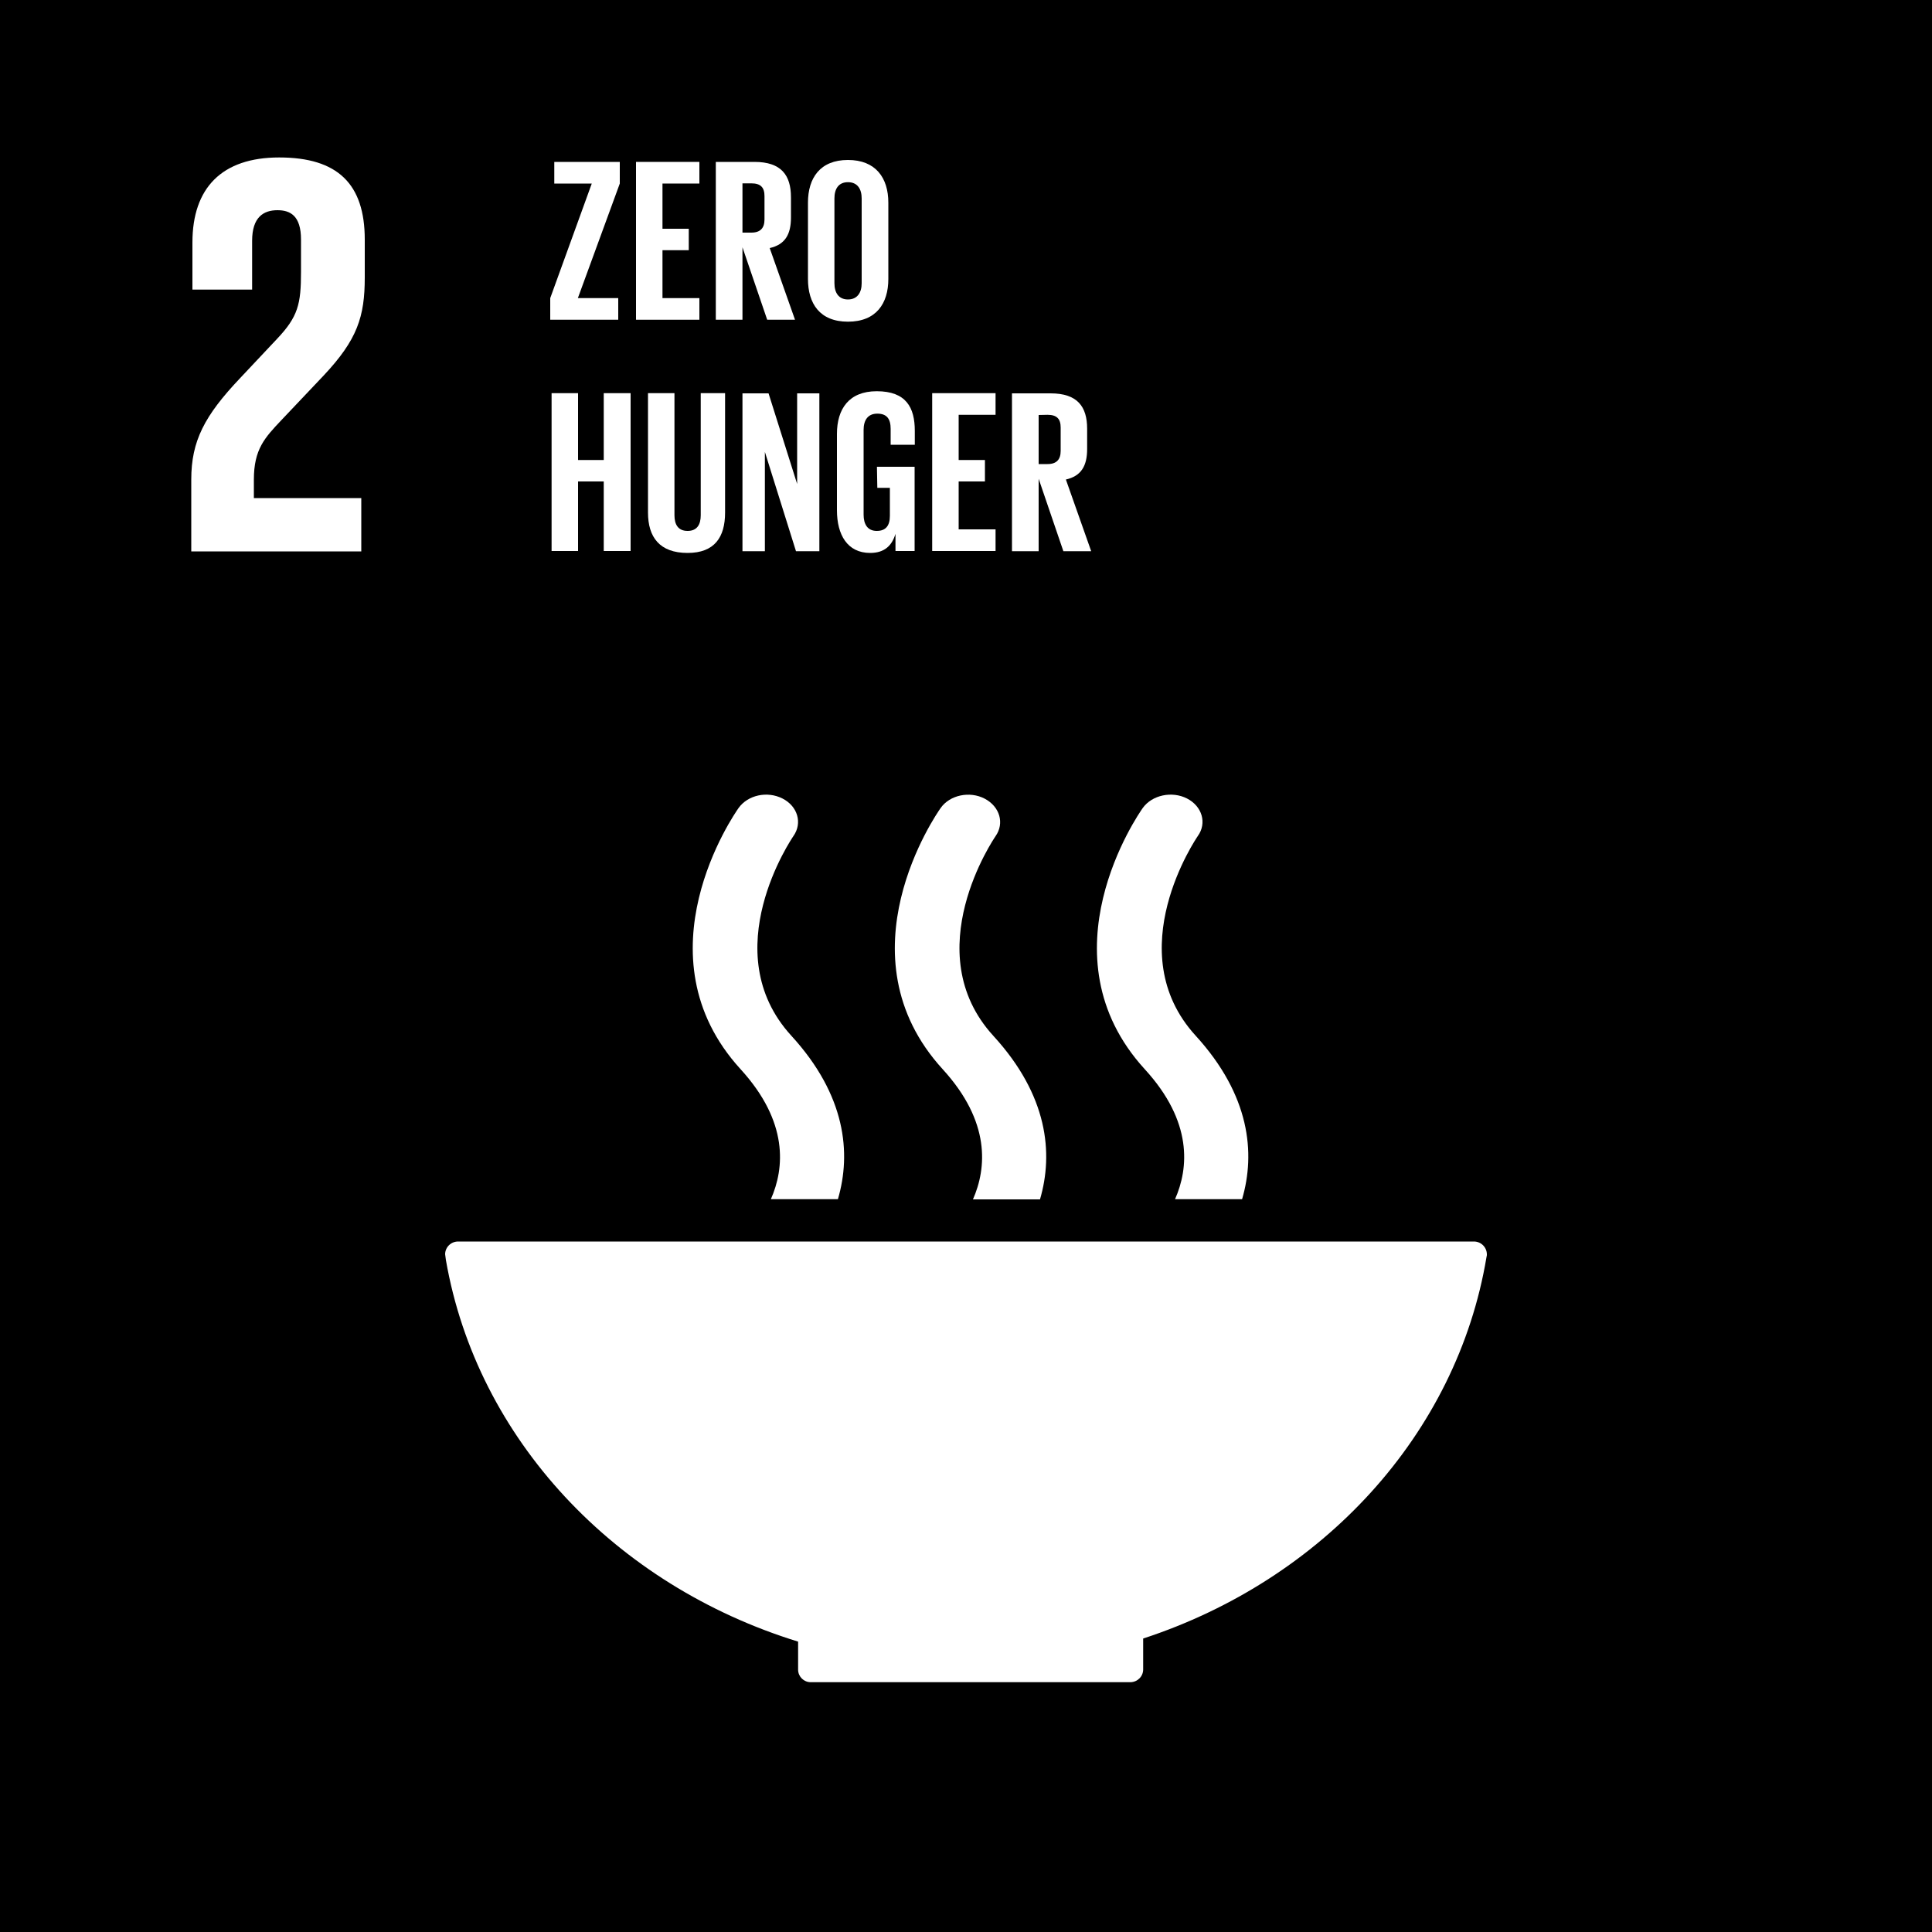
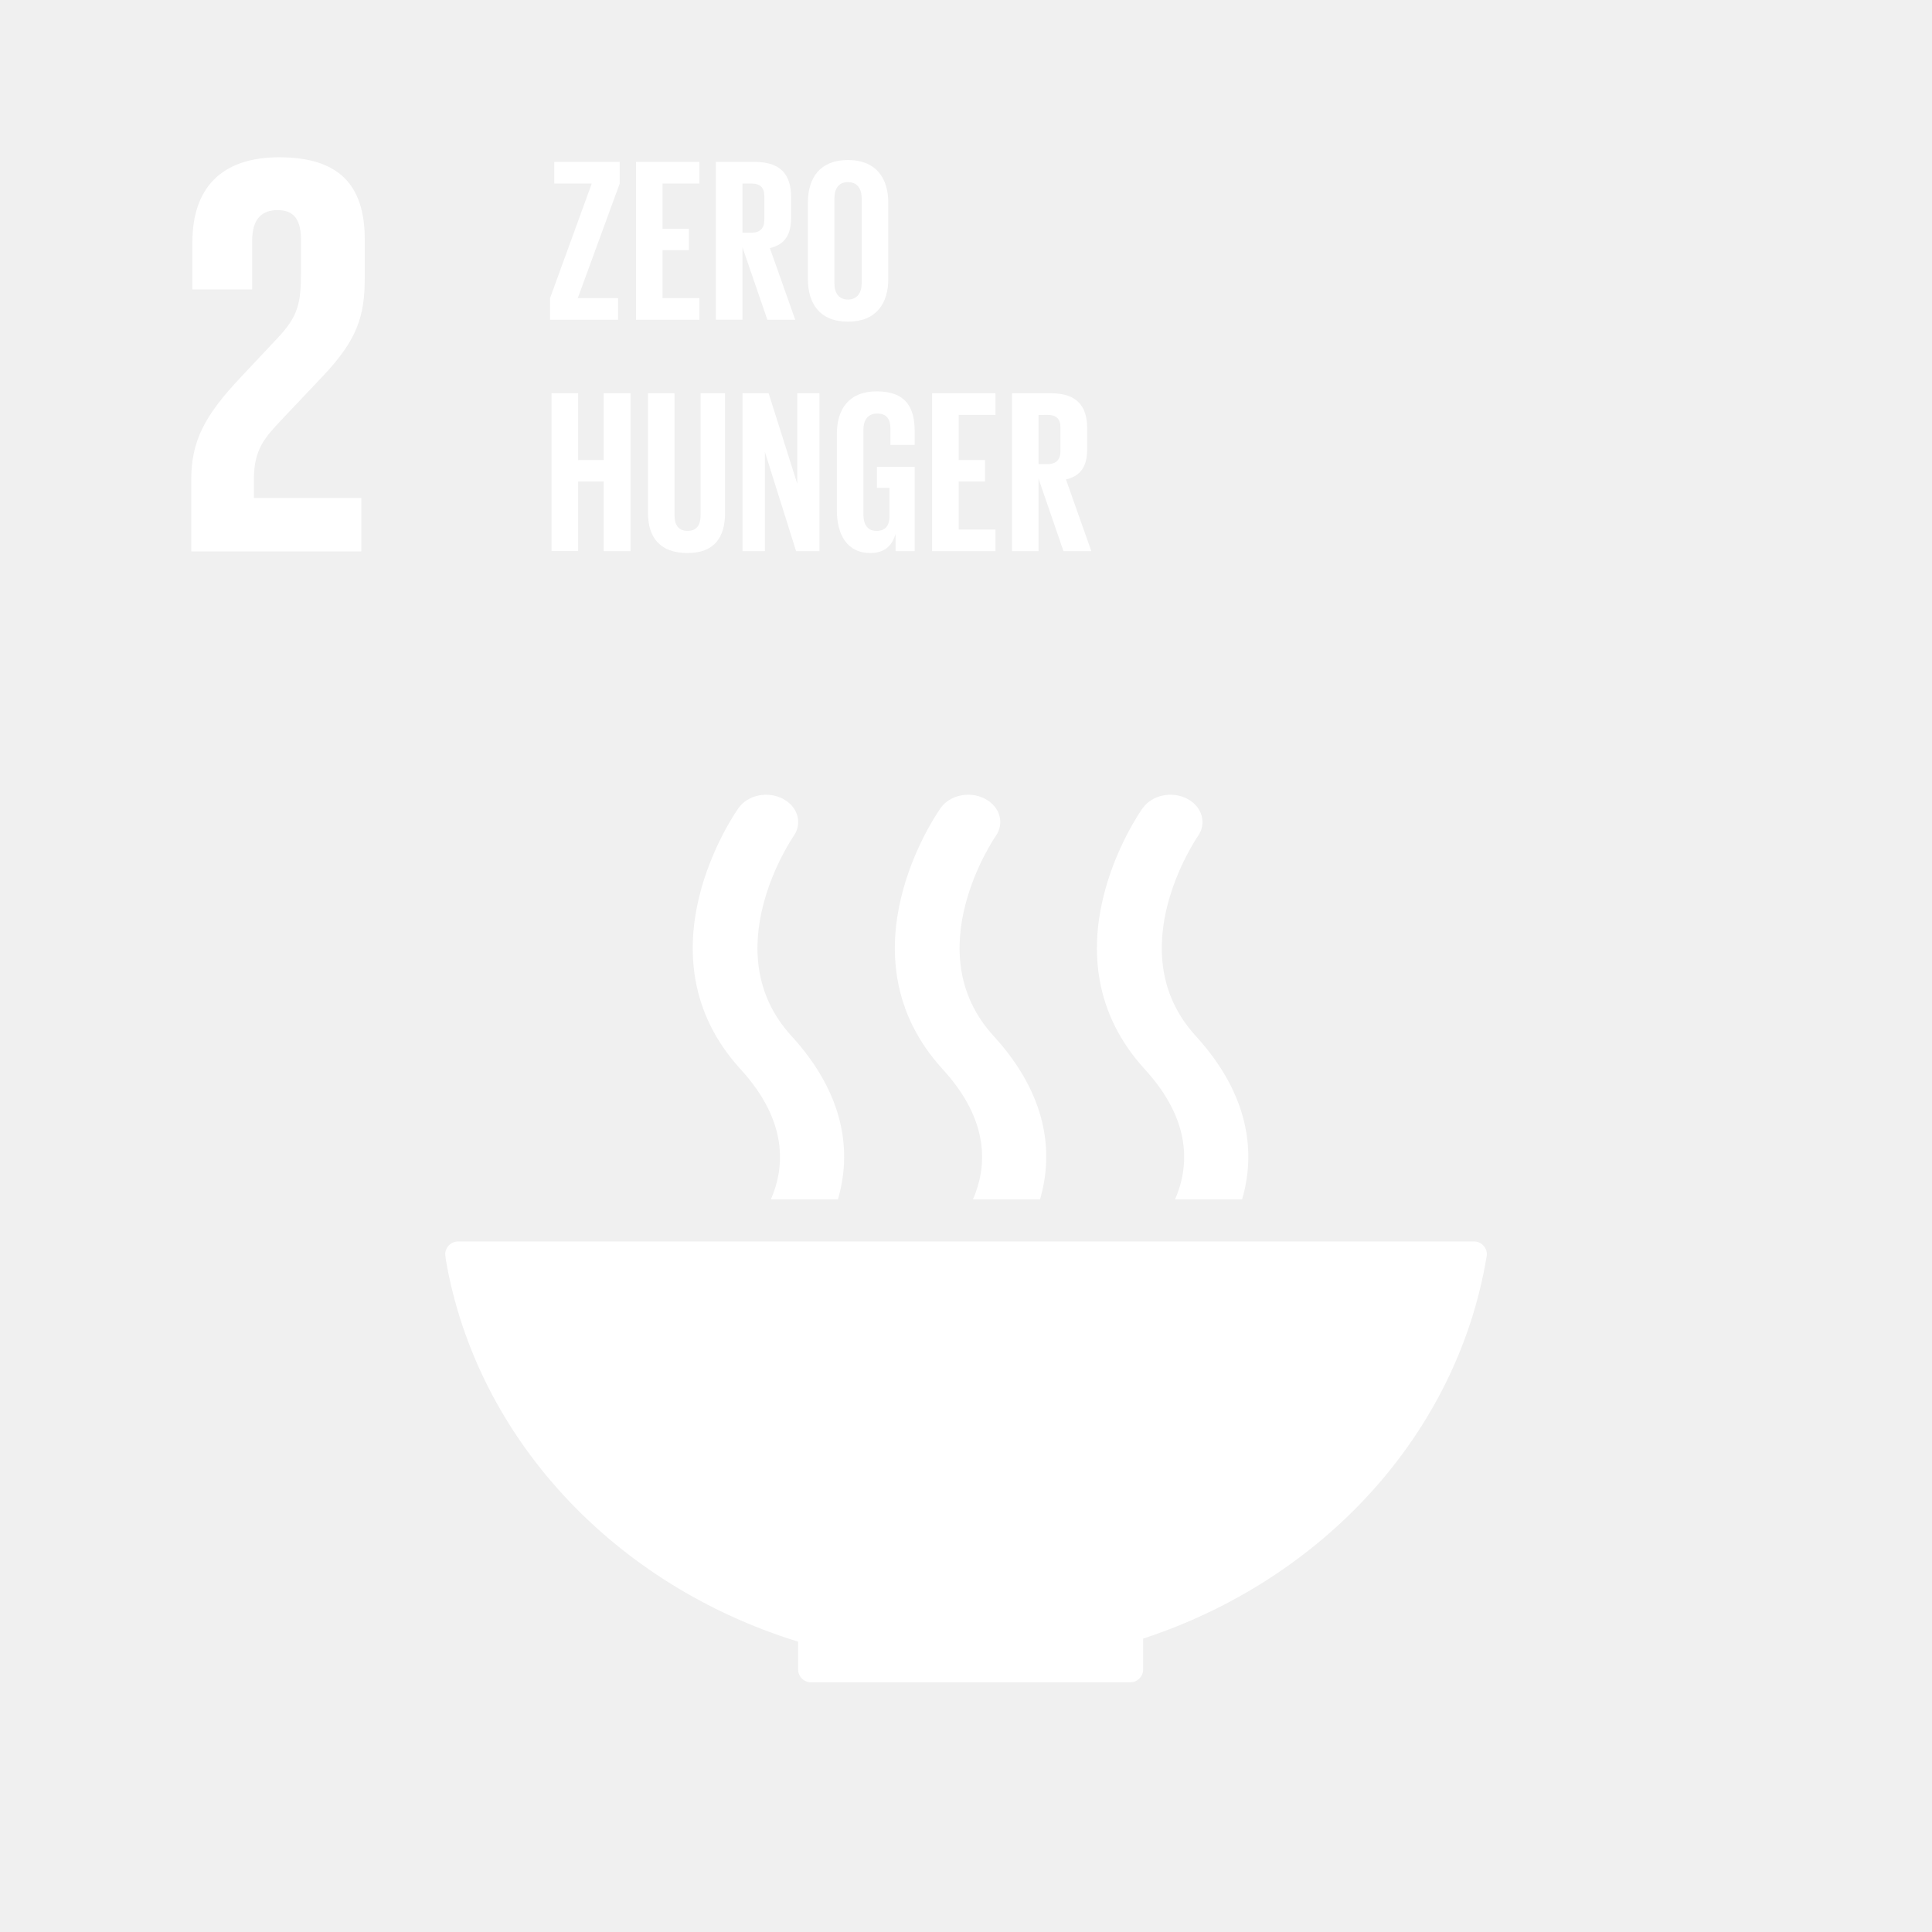
- <svg xmlns="http://www.w3.org/2000/svg" version="1.1" id="Layer_1" x="0px" y="0px" viewBox="0 0 1000 1000" style="enable-background:new 0 0 1000 1000;" xml:space="preserve">
-   <style type="text/css">
- 	.st0{fill:#FFFFFF;}
- </style>
-   <rect id="_Path_" y="0" width="1000" height="1000" />
-   <path id="_Path_2" class="st0" d="M187,257.8h-55.6v-9.5c0-15.8,5.6-21.7,14.3-30.9l21.7-22.9c17.6-18.7,21.4-30.6,21.4-50.9v-19.6  c0-28.8-14-42.5-44.3-42.5c-29.7,0-44.9,15.8-44.9,44v24.4h30.9v-25.3c0-12.2,5.9-15.8,13.1-15.8c6.5,0,12.2,2.7,12.2,15.2v16.7  c0,16.7-1.5,23.2-12.5,34.8l-19,20.2C105.8,215.2,99,228.3,99,248.2v37.2h88V257.8z" />
+ <svg xmlns="http://www.w3.org/2000/svg" id="Layer_1" data-name="Layer 1" viewBox="0 0 1000 1000" focusable="false">
+   <link type="text/css" rel="stylesheet" id="dark-mode-general-link" />
+   <link type="text/css" rel="stylesheet" id="dark-mode-custom-link" />
+   <style type="text/css" id="dark-mode-custom-style" />
+   <defs>
+     <style>
+       .cls-2 {
+         fill: #fff;
+       }
+     </style>
+   </defs>
+   <path id="_Path_2" data-name="&lt;Path&gt;" class="cls-2" d="M187,257.76H131.41v-9.52c0-15.75,5.65-21.7,14.27-30.92l21.7-22.9c17.55-18.73,21.42-30.63,21.42-50.86V123.94c0-28.84-14-42.53-44.31-42.53-29.73,0-44.91,15.76-44.91,44V149.8h30.94V124.52c0-12.18,5.94-15.76,13.09-15.76,6.53,0,12.18,2.69,12.18,15.18v16.65c0,16.66-1.49,23.2-12.49,34.79l-19,20.22C105.84,215.24,99,228.33,99,248.24v37.18h88Z" />
  <g>
-     <path id="_Path_3" class="st0" d="M413.1,849.7v14.1c0,0.1,0,0.2,0,0.3c0,0.1,0,0.2,0,0.3c0.1,3.5,3,6.3,6.5,6.3c0,0,0.1,0,0.1,0   h0.2h165c0,0,0.1,0,0.1,0h0.2c3.6-0.1,6.5-3,6.5-6.6l0,0c0,0,0,0,0,0v-16c92.9-30.4,162.4-105.7,177.7-197.4c0-0.2,0.1-0.4,0.1-0.5   c0.1-0.3,0.1-0.6,0.1-0.9c0-3.7-3-6.7-6.7-6.7c0,0,0,0,0,0H237.1c-3.7,0-6.7,3-6.7,6.6c0,0,0,0,0,0l0.4,3   C246.9,744.8,318.3,820.5,413.1,849.7" />
-     <path id="_Path_4" class="st0" d="M591.5,418.2c-2.2,3.1-53,76.2,1.1,135.3c24.8,27.1,22.7,51.1,15.6,67.2h34.7   c7-23.9,4.1-53.8-24-84.6c-39.9-43.6,0.5-102.5,1.1-103.4c4.8-6.7,2.2-15.4-5.6-19.4S596.3,411.5,591.5,418.2" />
-     <path id="_Path_5" class="st0" d="M503.6,620.8h34.7c7-23.9,4.1-53.8-24.1-84.6c-39.9-43.6,0.5-102.5,1.1-103.4   c4.7-6.7,2.2-15.3-5.6-19.4s-18.1-1.9-22.8,4.8c-2.2,3.1-53,76.2,1.1,135.3C512.8,580.7,510.7,604.6,503.6,620.8" />
-     <path id="_Path_6" class="st0" d="M382.3,418.2c-2.2,3.1-53,76.2,1.1,135.3c24.8,27.2,22.7,51.1,15.6,67.2h34.7   c7-23.9,4.1-53.8-24.1-84.6c-39.9-43.6,0.5-102.5,1.1-103.4c4.7-6.7,2.2-15.4-5.7-19.4S387.1,411.5,382.3,418.2" />
+     <path id="_Path_3" data-name="&lt;Path&gt;" class="cls-2" d="M413.12,849.72v14.07a1.54,1.54,0,0,0-.05.31,1.63,1.63,0,0,0,.05.33,6.6,6.6,0,0,0,6.48,6.32s.08,0,.13,0l.16,0h165s.09,0,.14,0l.15,0a6.63,6.63,0,0,0,6.5-6.6s0,0,0,0a.07.07,0,0,1,0-.05V848.14c92.86-30.44,162.43-105.7,177.73-197.42,0-.2.06-.38.09-.55a5.85,5.85,0,0,0,.09-.92,6.66,6.66,0,0,0-6.67-6.67H237.14a6.67,6.67,0,0,0-6.69,6.67l.35,3c16.07,92.59,87.54,168.27,182.32,197.47" />
+     <path id="_Path_4" data-name="&lt;Path&gt;" class="cls-2" d="M591.49,418.2c-2.17,3.08-53,76.21,1.13,135.34,24.81,27.14,22.66,51.08,15.58,67.25h34.7c7-23.87,4.12-53.82-24-84.6-39.86-43.58.51-102.47,1.12-103.38,4.76-6.72,2.21-15.38-5.63-19.42s-18.07-1.87-22.85,4.81" />
+     <path id="_Path_5" data-name="&lt;Path&gt;" class="cls-2" d="M503.61,620.79h34.71c7-23.88,4.11-53.82-24.06-84.6-39.88-43.58.46-102.45,1.1-103.41,4.73-6.69,2.23-15.34-5.64-19.39s-18.06-1.88-22.82,4.81c-2.18,3.07-53,76.21,1.13,135.34,24.81,27.14,22.64,51.09,15.58,67.25" />
+     <path id="_Path_6" data-name="&lt;Path&gt;" class="cls-2" d="M382.29,418.2c-2.2,3.08-53,76.21,1.12,135.34,24.82,27.15,22.67,51.09,15.6,67.25h34.7c7-23.86,4.12-53.81-24.08-84.6-39.87-43.58.5-102.47,1.14-103.4,4.71-6.7,2.2-15.36-5.67-19.4s-18.05-1.88-22.81,4.81" />
  </g>
-   <g id="_Group_">
-     <path id="_Compound_Path_" class="st0" d="M299.1,154.3h20.9v11.2h-35.2v-11.2L306.3,95h-19.4V83.8h33.9V95L299.1,154.3z" />
-     <path id="_Compound_Path_2" class="st0" d="M329.2,83.8H362V95h-19.1v23.4h13.6v11.1h-13.6v24.8H362v11.2h-32.8V83.8z" />
-     <path id="_Compound_Path_3" class="st0" d="M384.3,128v37.5h-13.8V83.8h20c13.9,0,18.9,6.9,18.9,18.3v10.5c0,8.8-3.1,14-11,15.8   l13.1,37.1h-14.4L384.3,128z M384.3,95v25.4h4.6c4.7,0,6.8-2.4,6.8-6.8v-12.1c0-4.5-2-6.6-6.8-6.6H384.3z" />
-     <path id="_Compound_Path_4" class="st0" d="M418.2,144.4v-39.5c0-12.8,6.3-22.1,20.7-22.1s20.9,9.3,20.9,22.1v39.5   c0,12.7-6.3,22.1-20.9,22.1S418.2,157.1,418.2,144.4z M446,146.6v-43.9c0-4.9-2.2-8.4-7.1-8.4s-7,3.5-7,8.4v43.9   c0,4.9,2.2,8.4,7,8.4S446,151.5,446,146.6z" />
+   <g id="_Group_" data-name="&lt;Group&gt;">
+     <path id="_Compound_Path_" data-name="&lt;Compound Path&gt;" class="cls-2" d="M299.06,154.31h20.85v11.21h-35.2V154.31L306.29,95H286.88V83.79h33.88V95Z" />
+     <path id="_Compound_Path_2" data-name="&lt;Compound Path&gt;" class="cls-2" d="M329.2,83.79H362V95H342.94v23.39h13.62v11.09H342.94v24.83H362v11.21H329.2Z" />
+     <path id="_Compound_Path_3" data-name="&lt;Compound Path&gt;" class="cls-2" d="M384.29,128v37.49H370.54V83.79h20c13.86,0,18.93,6.87,18.93,18.32V112.6c0,8.8-3.14,14-11,15.79l13.15,37.13H397.19Zm0-33v25.44h4.58c4.7,0,6.75-2.42,6.75-6.76V101.63c0-4.46-2.05-6.63-6.75-6.63Z" />
+     <path id="_Compound_Path_4" data-name="&lt;Compound Path&gt;" class="cls-2" d="M418.16,144.43V104.88c0-12.78,6.27-22.06,20.74-22.06s20.86,9.28,20.86,22.06v39.55c0,12.66-6.27,22.06-20.86,22.06S418.16,157.09,418.16,144.43ZM446,146.6V102.71c0-4.94-2.17-8.44-7.11-8.44s-7,3.5-7,8.44V146.6c0,4.94,2.17,8.44,7,8.44S446,151.54,446,146.6Z" />
  </g>
-   <g id="_Group_2">
-     <path id="_Compound_Path_5" class="st0" d="M312.5,249.2h-13.3v36h-13.7v-81.7h13.7v34.6h13.3v-34.6h13.9v81.7h-13.9V249.2z" />
-     <path id="_Compound_Path_6" class="st0" d="M375.3,203.5v61.8c0,12.7-5.4,20.9-19.4,20.9c-14.5,0-20.5-8.2-20.5-20.9v-61.8h13.7   v63.2c0,4.8,1.9,8.1,6.8,8.1s6.8-3.3,6.8-8.1v-63.2H375.3z" />
-     <path id="_Compound_Path_7" class="st0" d="M395.9,233.9v51.4h-11.6v-81.7h13.5l14.8,46.9v-46.9h11.5v81.7h-12.1L395.9,233.9z" />
-     <path id="_Compound_Path_8" class="st0" d="M453.9,241.6h19.5v43.6h-9.9v-8.9c-1.8,6.1-5.7,9.9-13.1,9.9   c-11.8,0-17.2-9.4-17.2-22.1v-39.5c0-12.8,6.1-22.1,20.6-22.1c15.2,0,19.7,8.4,19.7,20.5v7.2h-12.5V222c0-5.1-1.9-7.9-6.9-7.9   s-7.1,3.5-7.1,8.4v43.9c0,4.9,2,8.4,6.8,8.4c4.5,0,6.8-2.5,6.8-7.8v-14.5h-6.5L453.9,241.6z" />
-     <path id="_Compound_Path_9" class="st0" d="M482.5,203.5h32.8v11.2h-19.1v23.4h13.6v11.1h-13.6v24.8h19.1v11.2h-32.8L482.5,203.5z" />
-     <path id="_Compound_Path_10" class="st0" d="M537.6,247.8v37.5h-13.8v-81.7h20c13.9,0,18.9,6.9,18.9,18.3v10.5   c0,8.8-3.1,14-11,15.8l13.1,37.1h-14.4L537.6,247.8z M537.6,214.8v25.4h4.6c4.7,0,6.8-2.4,6.8-6.8v-12.1c0-4.5-2-6.6-6.8-6.6   L537.6,214.8z" />
+   <g id="_Group_2" data-name="&lt;Group&gt;">
+     <path id="_Compound_Path_5" data-name="&lt;Compound Path&gt;" class="cls-2" d="M312.49,249.23H299.22v36H285.48V203.54h13.74v34.6h13.27v-34.6h13.86v81.74H312.49Z" />
+     <path id="_Compound_Path_6" data-name="&lt;Compound Path&gt;" class="cls-2" d="M375.29,203.54v61.84c0,12.66-5.42,20.86-19.41,20.86-14.46,0-20.49-8.2-20.49-20.86V203.54h13.74v63.17c0,4.82,1.93,8.08,6.75,8.08s6.76-3.26,6.76-8.08V203.54Z" />
+     <path id="_Compound_Path_7" data-name="&lt;Compound Path&gt;" class="cls-2" d="M395.91,233.92v51.36H384.33V203.54h13.51l14.83,46.9v-46.9h11.45v81.74H412.06Z" />
+     <path id="_Compound_Path_8" data-name="&lt;Compound Path&gt;" class="cls-2" d="M453.89,241.63h19.54v43.65h-9.89v-8.92c-1.81,6.14-5.67,9.88-13.14,9.88-11.82,0-17.24-9.4-17.24-22.06V224.64c0-12.78,6.15-22.07,20.61-22.07,15.19,0,19.66,8.44,19.66,20.5v7.23H460.89V222c0-5.06-1.93-7.95-6.87-7.95s-7.12,3.49-7.12,8.44v43.88c0,4.94,2.05,8.44,6.75,8.44,4.46,0,6.76-2.53,6.76-7.84V252.49h-6.52Z" />
+     <path id="_Compound_Path_9" data-name="&lt;Compound Path&gt;" class="cls-2" d="M482.46,203.54h32.8v11.21H496.21v23.39h13.62v11.09H496.21v24.84h19.05v11.21h-32.8Z" />
+     <path id="_Compound_Path_10" data-name="&lt;Compound Path&gt;" class="cls-2" d="M537.56,247.78v37.5H523.81V203.54h20c13.86,0,18.92,6.87,18.92,18.32v10.49c0,8.8-3.13,14-11,15.79l13.14,37.14H550.46Zm0-33v25.44h4.58c4.7,0,6.75-2.41,6.75-6.75V221.38c0-4.46-2-6.63-6.75-6.63Z" />
  </g>
</svg>
